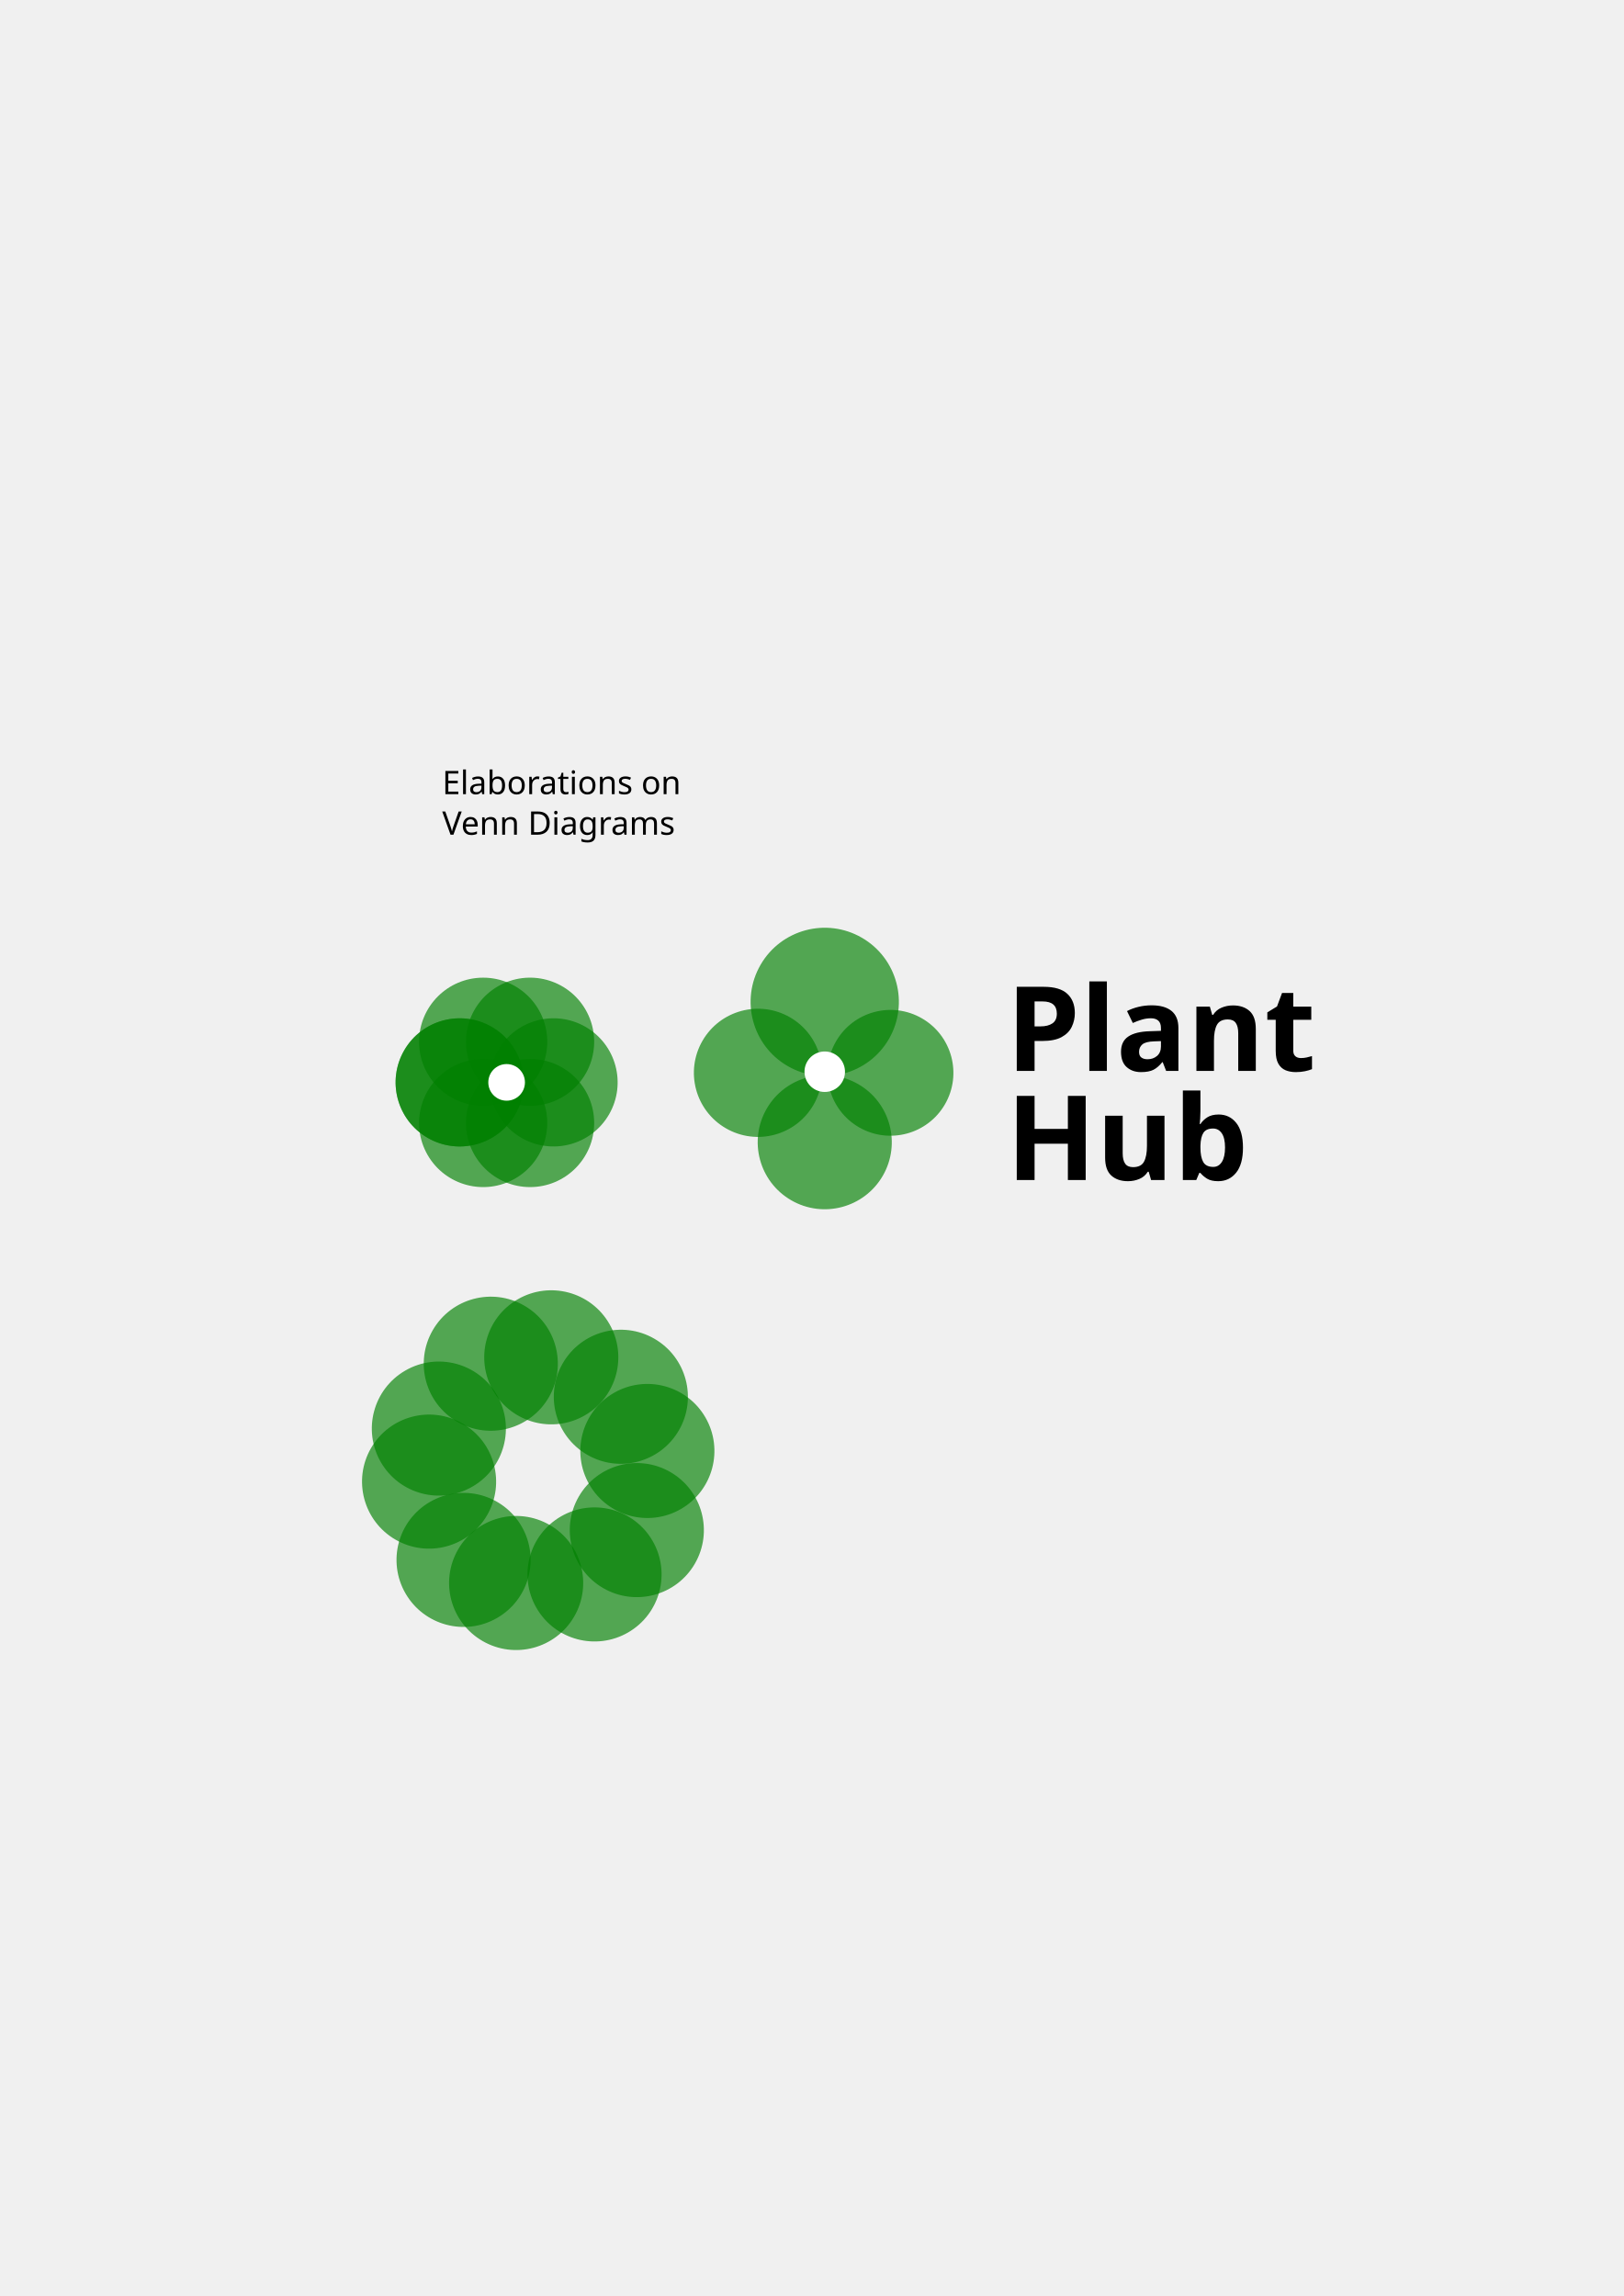
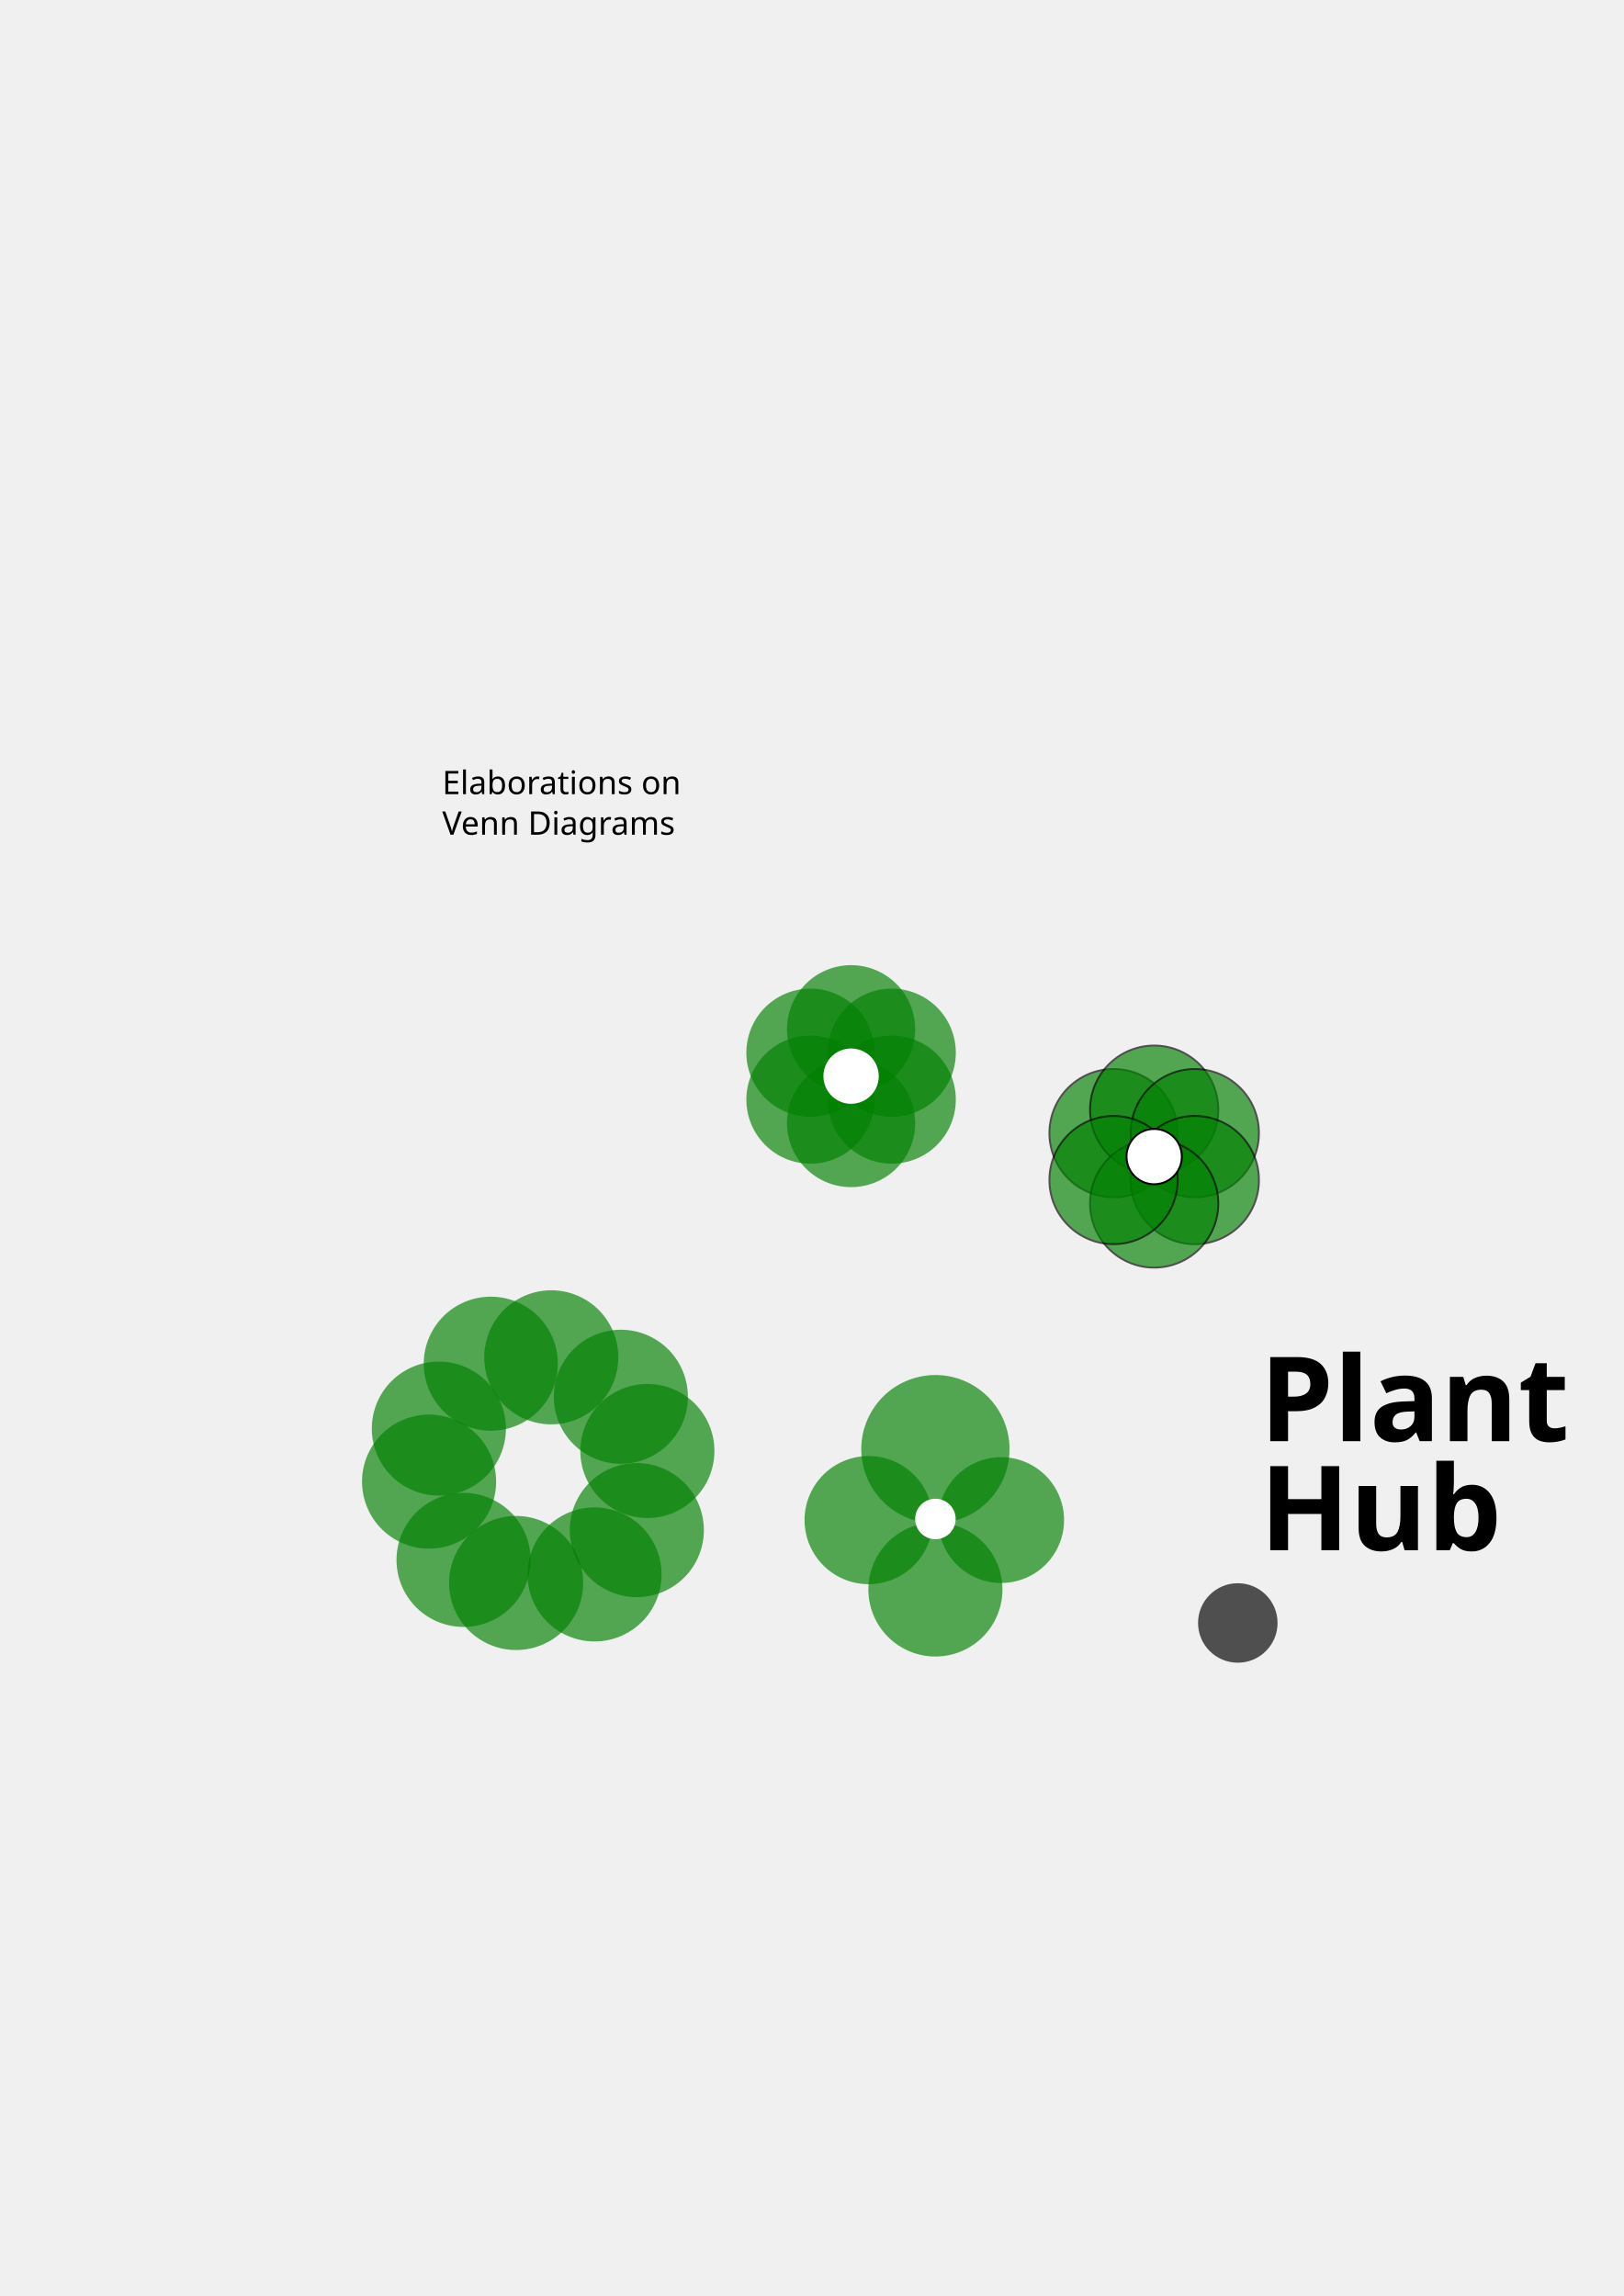
<svg xmlns="http://www.w3.org/2000/svg" xmlns:xlink="http://www.w3.org/1999/xlink" width="744.094" height="1052.362" id="svg2" version="1.1">
  <defs id="defs4" />
  <g id="layer1">
-     <path d="m 431.429,503.791 a 38.571,38.571 0 1 1 -77.143,0 38.571,38.571 0 1 1 77.143,0 z" id="path2991" style="opacity:0.67;fill:#008000;fill-opacity:0.984;stroke:none" transform="matrix(0.6472654,0.3736989,-0.3736989,0.6472654,342.0667,18.83)" />
-     <path transform="matrix(0.6594187,0.3807156,-0.3807156,0.6594187,280.1045,9.950689)" style="opacity:0.67;fill:#008000;fill-opacity:0.984;stroke:none" id="path2993" d="m 431.429,503.791 a 38.571,38.571 0 1 1 -77.143,0 38.571,38.571 0 1 1 77.143,0 z" />
-     <path style="opacity:0.67;fill:#008000;fill-opacity:0.984;stroke:none" id="path2987" d="m 431.429,503.791 a 38.571,38.571 0 1 1 -77.143,0 38.571,38.571 0 1 1 77.143,0 z" transform="matrix(0.6898021,0.3982574,-0.3982574,0.6898021,307.6013,19.55767)" />
-     <path d="m 431.429,503.791 a 38.571,38.571 0 1 1 -77.143,0 38.571,38.571 0 1 1 77.143,0 z" id="path2995" style="opacity:0.67;fill:#008000;fill-opacity:0.984;stroke:none" transform="matrix(0.7627221,0.4403578,-0.4403578,0.7627221,300.1639,-98.04258)" />
-     <path style="fill:#ffffff;fill-opacity:1;stroke:none;stroke-width:3.506;stroke-miterlimit:4;stroke-dasharray:none" id="path2985" d="m 380,455.219 a 40,40 0 1 1 -80,0 40,40 0 1 1 80,0 z" transform="matrix(0.2008135,0.1159397,-0.1159397,0.2008135,362.458,360.3878)" />
-     <text xml:space="preserve" style="font-size:53.985px;font-style:normal;font-variant:normal;font-weight:normal;font-stretch:normal;line-height:125%;letter-spacing:0px;word-spacing:0px;fill:#000000;fill-opacity:1;stroke:none;font-family:Saab;-inkscape-font-specification:Saab" x="461.098" y="490.845" id="text3805">
-       <tspan id="tspan3807" x="461.098" y="490.845" style="font-weight:bold">Plant</tspan>
+     <path d="m 431.429,503.791 a 38.571,38.571 0 1 1 -77.143,0 38.571,38.571 0 1 1 77.143,0 z" id="path2991" style="opacity:0.67;fill:#008000;fill-opacity:0.984;stroke:none" transform="matrix(0.6472654,0.3736989,-0.3736989,0.6472654,392.781,223.83)" />
+     <path transform="matrix(0.6594187,0.3807156,-0.3807156,0.6594187,330.8188,214.9507)" style="opacity:0.67;fill:#008000;fill-opacity:0.984;stroke:none" id="path2993" d="m 431.429,503.791 a 38.571,38.571 0 1 1 -77.143,0 38.571,38.571 0 1 1 77.143,0 z" />
+     <path style="opacity:0.67;fill:#008000;fill-opacity:0.984;stroke:none" id="path2987" d="m 431.429,503.791 a 38.571,38.571 0 1 1 -77.143,0 38.571,38.571 0 1 1 77.143,0 z" transform="matrix(0.6898021,0.3982574,-0.3982574,0.6898021,358.3156,224.5577)" />
+     <path d="m 431.429,503.791 a 38.571,38.571 0 1 1 -77.143,0 38.571,38.571 0 1 1 77.143,0 z" id="path2995" style="opacity:0.67;fill:#008000;fill-opacity:0.984;stroke:none" transform="matrix(0.7627221,0.4403578,-0.4403578,0.7627221,350.8782,106.9574)" />
+     <path style="fill:#ffffff;fill-opacity:1;stroke:none" id="path2985" d="m 380,455.219 a 40,40 0 1 1 -80,0 40,40 0 1 1 80,0 z" transform="matrix(0.2008135,0.1159397,-0.1159397,0.2008135,413.1723,565.3878)" />
+     <text xml:space="preserve" style="font-size:53.985px;font-style:normal;font-variant:normal;font-weight:normal;font-stretch:normal;line-height:125%;letter-spacing:0px;word-spacing:0px;fill:#000000;fill-opacity:1;stroke:none;font-family:Saab;-inkscape-font-specification:Saab" x="577.265" y="660.551" id="text3805">
+       <tspan id="tspan3807" x="577.265" y="660.551" style="font-weight:bold">Plant</tspan>
    </text>
-     <text id="text3830" y="540.845" x="461.098" style="font-size:53.985px;font-style:normal;font-variant:normal;font-weight:normal;font-stretch:normal;line-height:125%;letter-spacing:0px;word-spacing:0px;fill:#000000;fill-opacity:1;stroke:none;font-family:Saab;-inkscape-font-specification:Saab" xml:space="preserve">
-       <tspan style="font-weight:bold" y="540.845" x="461.098" id="tspan3832">Hub</tspan>
+     <text id="text3830" y="710.551" x="577.265" style="font-size:53.985px;font-style:normal;font-variant:normal;font-weight:normal;font-stretch:normal;line-height:125%;letter-spacing:0px;word-spacing:0px;fill:#000000;fill-opacity:1;stroke:none;font-family:Saab;-inkscape-font-specification:Saab" xml:space="preserve">
+       <tspan style="font-weight:bold" y="710.551" x="577.265" id="tspan3832">Hub</tspan>
    </text>
-     <g id="g4164">
-       <path transform="matrix(0.6594187,0.3807156,-0.3807156,0.6594187,143.4098,14.32772)" style="opacity:0.67;fill:#008000;fill-opacity:0.984;stroke:none" id="path3989" d="m 431.429,503.791 a 38.571,38.571 0 1 1 -77.143,0 38.571,38.571 0 1 1 77.143,0 z" />
-       <use transform="translate(2.7437253e-7,-1.4738773e-6)" height="1052.362" width="744.094" id="use4033" xlink:href="#path3989" y="0" x="0" />
-       <use height="1052.362" width="744.094" id="use4039" transform="matrix(0.5,0.8660254,-0.8660254,0.5,545.7232,46.98693)" xlink:href="#path3989" y="0" x="0" />
-       <use height="1052.362" width="744.094" id="use4045" transform="matrix(-0.5,0.8660254,-0.8660254,-0.5,777.8929,543.0905)" xlink:href="#path3989" y="0" x="0" />
-       <use height="1052.362" width="744.094" id="use4051" transform="matrix(-1,0,0,-1,464.3394,992.207)" xlink:href="#path3989" y="0" x="0" />
-       <use height="1052.362" width="744.094" id="use4057" transform="matrix(-0.5,-0.8660254,0.8660254,-0.5,-81.38376,945.2202)" xlink:href="#path3989" y="0" x="0" />
-       <use height="1052.362" width="744.094" id="use4063" transform="matrix(0.5,-0.8660254,0.8660254,0.5,-313.5535,449.1167)" xlink:href="#path3989" y="0" x="0" />
+     <g id="g4316">
+       <path transform="matrix(0.3807156,0.6594187,-0.6594187,0.3807156,554.0464,31.63635)" style="opacity:0.67;fill:#008000;fill-opacity:0.984;stroke:none" id="path3989" d="m 431.429,503.791 a 38.571,38.571 0 1 1 -77.143,0 38.571,38.571 0 1 1 77.143,0 z" />
+       <use height="1052.362" width="744.094" id="use4039" transform="matrix(0.5,0.8660254,-0.8660254,0.5,622.1774,-91.14993)" xlink:href="#path3989" y="0" x="0" />
+       <use height="1052.362" width="744.094" id="use4045" transform="matrix(-0.5,0.8660254,-0.8660254,-0.5,1012.204,402.0966)" xlink:href="#path3989" y="0" x="0" />
+       <use height="1052.362" width="744.094" id="use4051" transform="matrix(-1,0,0,-1,780.0538,986.4928)" xlink:href="#path3989" y="0" x="0" />
+       <use height="1052.362" width="744.094" id="use4057" transform="matrix(-0.5,-0.8660254,0.8660254,-0.5,157.8763,1077.643)" xlink:href="#path3989" y="0" x="0" />
+       <use height="1052.362" width="744.094" id="use4063" transform="matrix(0.5,-0.8660254,0.8660254,0.5,-232.1505,584.3964)" xlink:href="#path3989" y="0" x="0" />
+       <path transform="matrix(1.308251,0.7553192,-0.7553192,1.308251,628.0488,-572.3706)" d="m 224.643,689.684 a 8.393,8.393 0 1 1 -16.786,0 8.393,8.393 0 1 1 16.786,0 z" id="path4105" style="fill:#ffffff;fill-opacity:1;stroke:none" />
    </g>
-     <path style="fill:#ffffff;fill-opacity:1;stroke:none" id="path4105" d="m 224.643,689.684 a 8.393,8.393 0 1 1 -16.786,0 8.393,8.393 0 1 1 16.786,0 z" transform="translate(15.91971,-193.58)" />
    <g id="g4141">
      <path style="opacity:0.67;fill:#008000;fill-opacity:0.984;stroke:none" id="path4123" d="m 431.429,503.791 a 38.571,38.571 0 1 1 -77.143,0 38.571,38.571 0 1 1 77.143,0 z" transform="matrix(0.6898021,0.3982574,-0.3982574,0.6898021,126.2789,175.1212)" />
      <path transform="matrix(0.6898021,0.3982574,-0.3982574,0.6898021,154.5632,121.078)" d="m 431.429,503.791 a 38.571,38.571 0 1 1 -77.143,0 38.571,38.571 0 1 1 77.143,0 z" id="path4125" style="opacity:0.67;fill:#008000;fill-opacity:0.984;stroke:none" />
      <path style="opacity:0.67;fill:#008000;fill-opacity:0.984;stroke:none" id="path4127" d="m 431.429,503.791 a 38.571,38.571 0 1 1 -77.143,0 38.571,38.571 0 1 1 77.143,0 z" transform="matrix(0.6898021,0.3982574,-0.3982574,0.6898021,214.1622,136.2303)" />
      <path transform="matrix(0.6898021,0.3982574,-0.3982574,0.6898021,221.4858,197.3445)" d="m 431.429,503.791 a 38.571,38.571 0 1 1 -77.143,0 38.571,38.571 0 1 1 77.143,0 z" id="path4129" style="opacity:0.67;fill:#008000;fill-opacity:0.984;stroke:none" />
      <path style="opacity:0.67;fill:#008000;fill-opacity:0.984;stroke:none" id="path4131" d="m 431.429,503.791 a 38.571,38.571 0 1 1 -77.143,0 38.571,38.571 0 1 1 77.143,0 z" transform="matrix(0.6898021,0.3982574,-0.3982574,0.6898021,166.1799,221.5882)" />
    </g>
    <g id="g4148" transform="matrix(0.8660254,0.5,-0.5,0.8660254,370.3753,-31.6448)">
      <path transform="matrix(0.6898021,0.3982574,-0.3982574,0.6898021,126.2789,175.1212)" d="m 431.429,503.791 c 0,21.302 -17.269,38.571 -38.571,38.571 -21.302,0 -38.571,-17.269 -38.571,-38.571 0,-21.302 17.269,-38.571 38.571,-38.571 21.302,0 38.571,17.269 38.571,38.571 z" id="path4150" style="opacity:0.67;fill:#008000;fill-opacity:0.984;stroke:none" />
      <path style="opacity:0.67;fill:#008000;fill-opacity:0.984;stroke:none" id="path4152" d="m 431.429,503.791 c 0,21.302 -17.269,38.571 -38.571,38.571 -21.302,0 -38.571,-17.269 -38.571,-38.571 0,-21.302 17.269,-38.571 38.571,-38.571 21.302,0 38.571,17.269 38.571,38.571 z" transform="matrix(0.6898021,0.3982574,-0.3982574,0.6898021,154.5632,121.078)" />
      <path transform="matrix(0.6898021,0.3982574,-0.3982574,0.6898021,214.1622,136.2303)" d="m 431.429,503.791 c 0,21.302 -17.269,38.571 -38.571,38.571 -21.302,0 -38.571,-17.269 -38.571,-38.571 0,-21.302 17.269,-38.571 38.571,-38.571 21.302,0 38.571,17.269 38.571,38.571 z" id="path4154" style="opacity:0.67;fill:#008000;fill-opacity:0.984;stroke:none" />
      <path style="opacity:0.67;fill:#008000;fill-opacity:0.984;stroke:none" id="path4156" d="m 431.429,503.791 c 0,21.302 -17.269,38.571 -38.571,38.571 -21.302,0 -38.571,-17.269 -38.571,-38.571 0,-21.302 17.269,-38.571 38.571,-38.571 21.302,0 38.571,17.269 38.571,38.571 z" transform="matrix(0.6898021,0.3982574,-0.3982574,0.6898021,221.4858,197.3445)" />
      <path transform="matrix(0.6898021,0.3982574,-0.3982574,0.6898021,166.1799,221.5882)" d="m 431.429,503.791 c 0,21.302 -17.269,38.571 -38.571,38.571 -21.302,0 -38.571,-17.269 -38.571,-38.571 0,-21.302 17.269,-38.571 38.571,-38.571 21.302,0 38.571,17.269 38.571,38.571 z" id="path4158" style="opacity:0.67;fill:#008000;fill-opacity:0.984;stroke:none" />
    </g>
    <text xml:space="preserve" style="font-size:14.878px;font-style:normal;font-variant:normal;font-weight:normal;font-stretch:normal;line-height:125%;letter-spacing:0px;word-spacing:0px;fill:#000000;fill-opacity:1;stroke:none;font-family:Saab;-inkscape-font-specification:Saab" x="202.668" y="363.99" id="text4173">
      <tspan id="tspan4175" x="202.668" y="363.99">Elaborations on</tspan>
      <tspan x="202.668" y="382.588" id="tspan4177">Venn Diagrams</tspan>
    </text>
+     <g id="g4264" transform="matrix(0.42269,0,0,0.42269,222.5455,283.4049)" />
+     <path style="opacity:0.67;fill:#000000;fill-opacity:1;stroke:none" id="path4274" d="m 420.357,479.862 a 18.214,18.214 0 1 1 -36.429,0 18.214,18.214 0 1 1 36.429,0 z" transform="translate(165.1056,264.0167)" />
+     <g id="g4325" transform="translate(138.896,36.87057)">
+       <path d="m 431.429,503.791 c 0,21.302 -17.269,38.571 -38.571,38.571 -21.302,0 -38.571,-17.269 -38.571,-38.571 0,-21.302 17.269,-38.571 38.571,-38.571 21.302,0 38.571,17.269 38.571,38.571 z" id="path4327" style="opacity:0.67;fill:#008000;fill-opacity:0.984;stroke:#000000;stroke-width:1.158;stroke-miterlimit:4;stroke-dasharray:none;stroke-opacity:1" transform="matrix(0.3807156,0.6594187,-0.6594187,0.3807156,554.0464,31.63635)" />
+       <path d="m 431.429,503.791 a 38.571,38.571 0 1 1 -77.143,0 38.571,38.571 0 1 1 77.143,0 z" id="use4329" style="opacity:0.67;fill:#008000;fill-opacity:0.984;stroke:#000000;stroke-width:1.158;stroke-miterlimit:4;stroke-dasharray:none;stroke-opacity:1" transform="matrix(-0.3807156,0.6594187,-0.6594187,-0.3807156,871.8027,404.4865)" />
+       <path d="m 431.429,503.791 a 38.571,38.571 0 1 1 -77.143,0 38.571,38.571 0 1 1 77.143,0 z" id="use4331" style="opacity:0.67;fill:#008000;fill-opacity:0.984;stroke:#000000;stroke-width:1.158;stroke-miterlimit:4;stroke-dasharray:none;stroke-opacity:1" transform="matrix(-0.7614311,0,0,-0.7614311,707.7832,866.0967)" />
+       <path d="m 431.429,503.791 a 38.571,38.571 0 1 1 -77.143,0 38.571,38.571 0 1 1 77.143,0 z" id="use4333" style="opacity:0.67;fill:#008000;fill-opacity:0.984;stroke:#000000;stroke-width:1.158;stroke-miterlimit:4;stroke-dasharray:none;stroke-opacity:1" transform="matrix(-0.3807156,-0.6594187,0.6594187,-0.3807156,226.0074,954.8564)" />
+       <path d="m 431.429,503.791 a 38.571,38.571 0 1 1 -77.143,0 38.571,38.571 0 1 1 77.143,0 z" id="use4335" style="opacity:0.67;fill:#008000;fill-opacity:0.984;stroke:#000000;stroke-width:1.158;stroke-miterlimit:4;stroke-dasharray:none;stroke-opacity:1" transform="matrix(0.3807156,-0.6594187,0.6594187,0.3807156,-91.74901,582.0063)" />
+       <path d="m 431.429,503.791 a 38.571,38.571 0 1 1 -77.143,0 38.571,38.571 0 1 1 77.143,0 z" id="use4337" style="opacity:0.67;fill:#008000;fill-opacity:0.984;stroke:#000000;stroke-width:1.158;stroke-miterlimit:4;stroke-dasharray:none;stroke-opacity:1" transform="matrix(0.7614311,0,0,0.7614311,72.27056,120.3963)" />
+       <path style="fill:#ffffff;fill-opacity:1;stroke:#000000;stroke-width:0.584;stroke-miterlimit:4;stroke-dasharray:none" id="path4339" d="m 224.643,689.684 c 0,4.635 -3.758,8.393 -8.393,8.393 -4.635,0 -8.393,-3.758 -8.393,-8.393 0,-4.635 3.758,-8.393 8.393,-8.393 4.635,0 8.393,3.758 8.393,8.393 z" transform="matrix(1.308251,0.7553192,-0.7553192,1.308251,628.0488,-572.3706)" />
+     </g>
  </g>
</svg>
